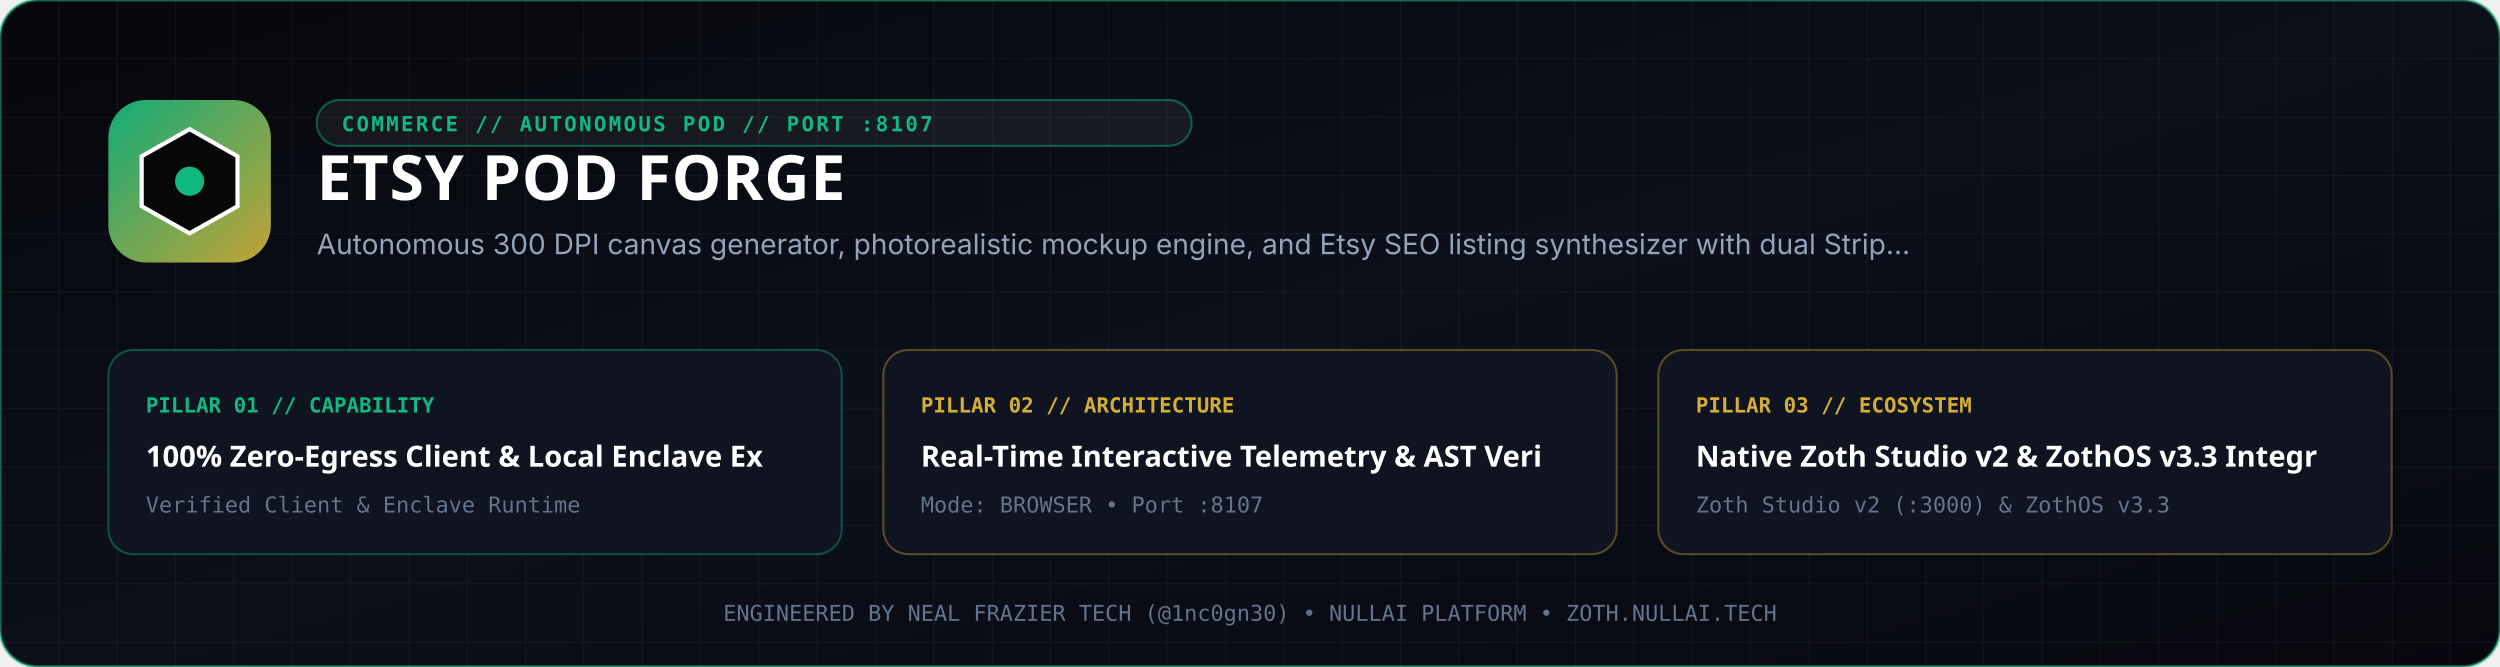
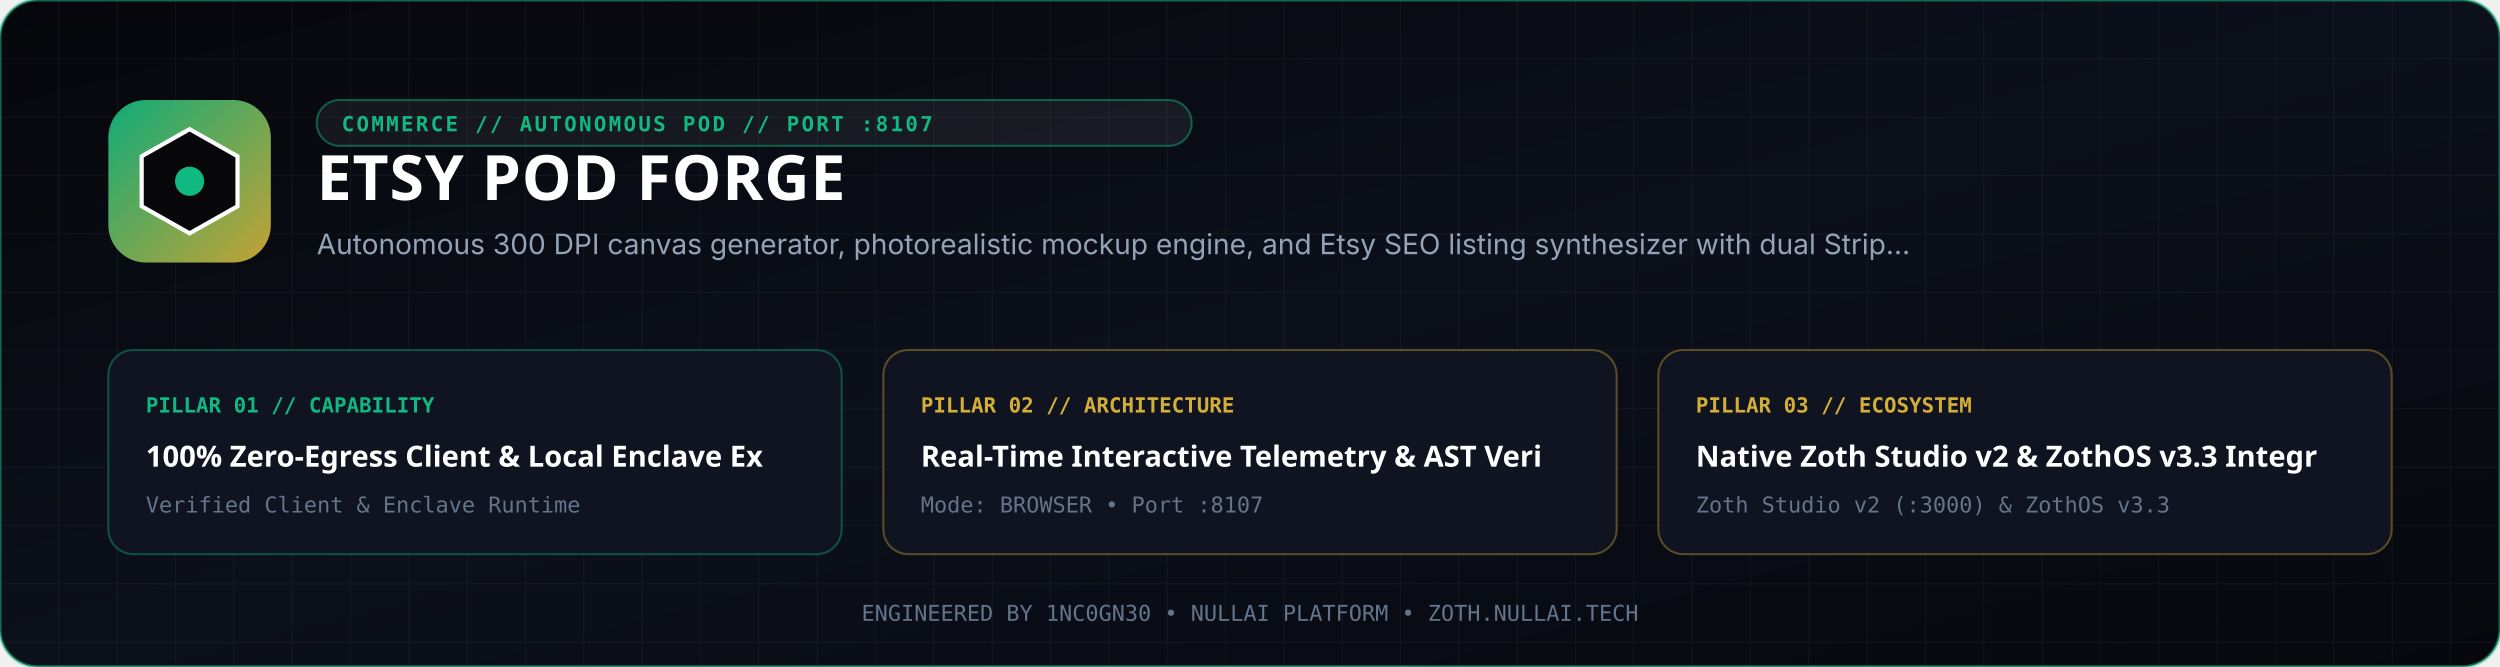
<svg xmlns="http://www.w3.org/2000/svg" viewBox="0 0 1200 320" width="100%" height="100%">
  <defs>
    <linearGradient id="bg" x1="0%" y1="0%" x2="100%" y2="100%">
      <stop offset="0%" stop-color="#06070B" />
      <stop offset="50%" stop-color="#0C101B" />
      <stop offset="100%" stop-color="#07080E" />
    </linearGradient>
    <linearGradient id="accent" x1="0%" y1="0%" x2="100%" y2="100%">
      <stop offset="0%" stop-color="#10B981" />
      <stop offset="100%" stop-color="#D4AF37" />
    </linearGradient>
    <pattern id="grid" width="28" height="28" patternUnits="userSpaceOnUse">
      <path d="M 28 0 L 0 0 0 28" fill="none" stroke="rgba(255,255,255,0.04)" stroke-width="1" />
    </pattern>
  </defs>
  <rect width="1200" height="320" rx="18" fill="url(#bg)" stroke="#10B981" stroke-opacity="0.5" stroke-width="1.5" />
  <rect width="1200" height="320" rx="18" fill="url(#grid)" />
  <g transform="translate(52, 48)">
    <rect width="78" height="78" rx="18" fill="url(#accent)" opacity="0.92" />
    <polygon points="39,14 62,27 62,51 39,64 16,51 16,27" fill="#08080B" stroke="#FFFFFF" stroke-width="2" />
    <circle cx="39" cy="39" r="7" fill="#10B981" />
  </g>
  <g transform="translate(152, 62)">
    <rect x="0" y="-14" width="420" height="22" rx="11" fill="rgba(255,255,255,0.06)" stroke="#10B981" stroke-opacity="0.45" />
    <text x="12" y="1" fill="#10B981" font-family="JetBrains Mono, monospace" font-size="10" font-weight="700" letter-spacing="1.1">COMMERCE // AUTONOMOUS POD // PORT :8107</text>
    <text x="0" y="34" fill="#FFFFFF" font-family="Syne, Space Grotesk, sans-serif" font-size="30" font-weight="800" letter-spacing="0.4">ETSY POD FORGE</text>
    <text x="0" y="60" fill="#94A3B8" font-family="Inter, sans-serif" font-size="13.5">Autonomous 300 DPI canvas generator, photorealistic mockup engine, and Etsy SEO listing synthesizer with dual Strip...</text>
  </g>
  <g transform="translate(52, 168)">
    <rect x="0" y="0" width="352" height="98" rx="12" fill="#101320" stroke="#10B981" stroke-opacity="0.38" />
    <text x="18" y="30" fill="#10B981" font-family="JetBrains Mono, monospace" font-size="10" font-weight="700">PILLAR 01 // CAPABILITY</text>
    <text x="18" y="56" fill="#FFFFFF" font-family="Space Grotesk, sans-serif" font-size="14" font-weight="700">100% Zero-Egress Client &amp; Local Enclave Ex</text>
    <text x="18" y="78" fill="#64748B" font-family="JetBrains Mono, monospace" font-size="10.5">Verified Client &amp; Enclave Runtime</text>
    <rect x="372" y="0" width="352" height="98" rx="12" fill="#101320" stroke="#D4AF37" stroke-opacity="0.38" />
    <text x="390" y="30" fill="#D4AF37" font-family="JetBrains Mono, monospace" font-size="10" font-weight="700">PILLAR 02 // ARCHITECTURE</text>
    <text x="390" y="56" fill="#FFFFFF" font-family="Space Grotesk, sans-serif" font-size="14" font-weight="700">Real-Time Interactive Telemetry &amp; AST Veri</text>
    <text x="390" y="78" fill="#64748B" font-family="JetBrains Mono, monospace" font-size="10.5">Mode: BROWSER • Port :8107</text>
    <rect x="744" y="0" width="352" height="98" rx="12" fill="#101320" stroke="#D4AF37" stroke-opacity="0.38" />
    <text x="762" y="30" fill="#D4AF37" font-family="JetBrains Mono, monospace" font-size="10" font-weight="700">PILLAR 03 // ECOSYSTEM</text>
    <text x="762" y="56" fill="#FFFFFF" font-family="Space Grotesk, sans-serif" font-size="14" font-weight="700">Native Zoth Studio v2 &amp; ZothOS v3.3 Integr</text>
    <text x="762" y="78" fill="#64748B" font-family="JetBrains Mono, monospace" font-size="10.5">Zoth Studio v2 (:3000) &amp; ZothOS v3.3</text>
  </g>
  <text x="600" y="298" text-anchor="middle" fill="#64748B" font-family="JetBrains Mono, monospace" font-size="10.5">
-     ENGINEERED BY NEAL FRAZIER TECH (@1nc0gn30)  •  NULLAI PLATFORM  •  ZOTH.NULLAI.TECH
+     ENGINEERED BY 1NC0GN30  •  NULLAI PLATFORM  •  ZOTH.NULLAI.TECH
  </text>
</svg>
